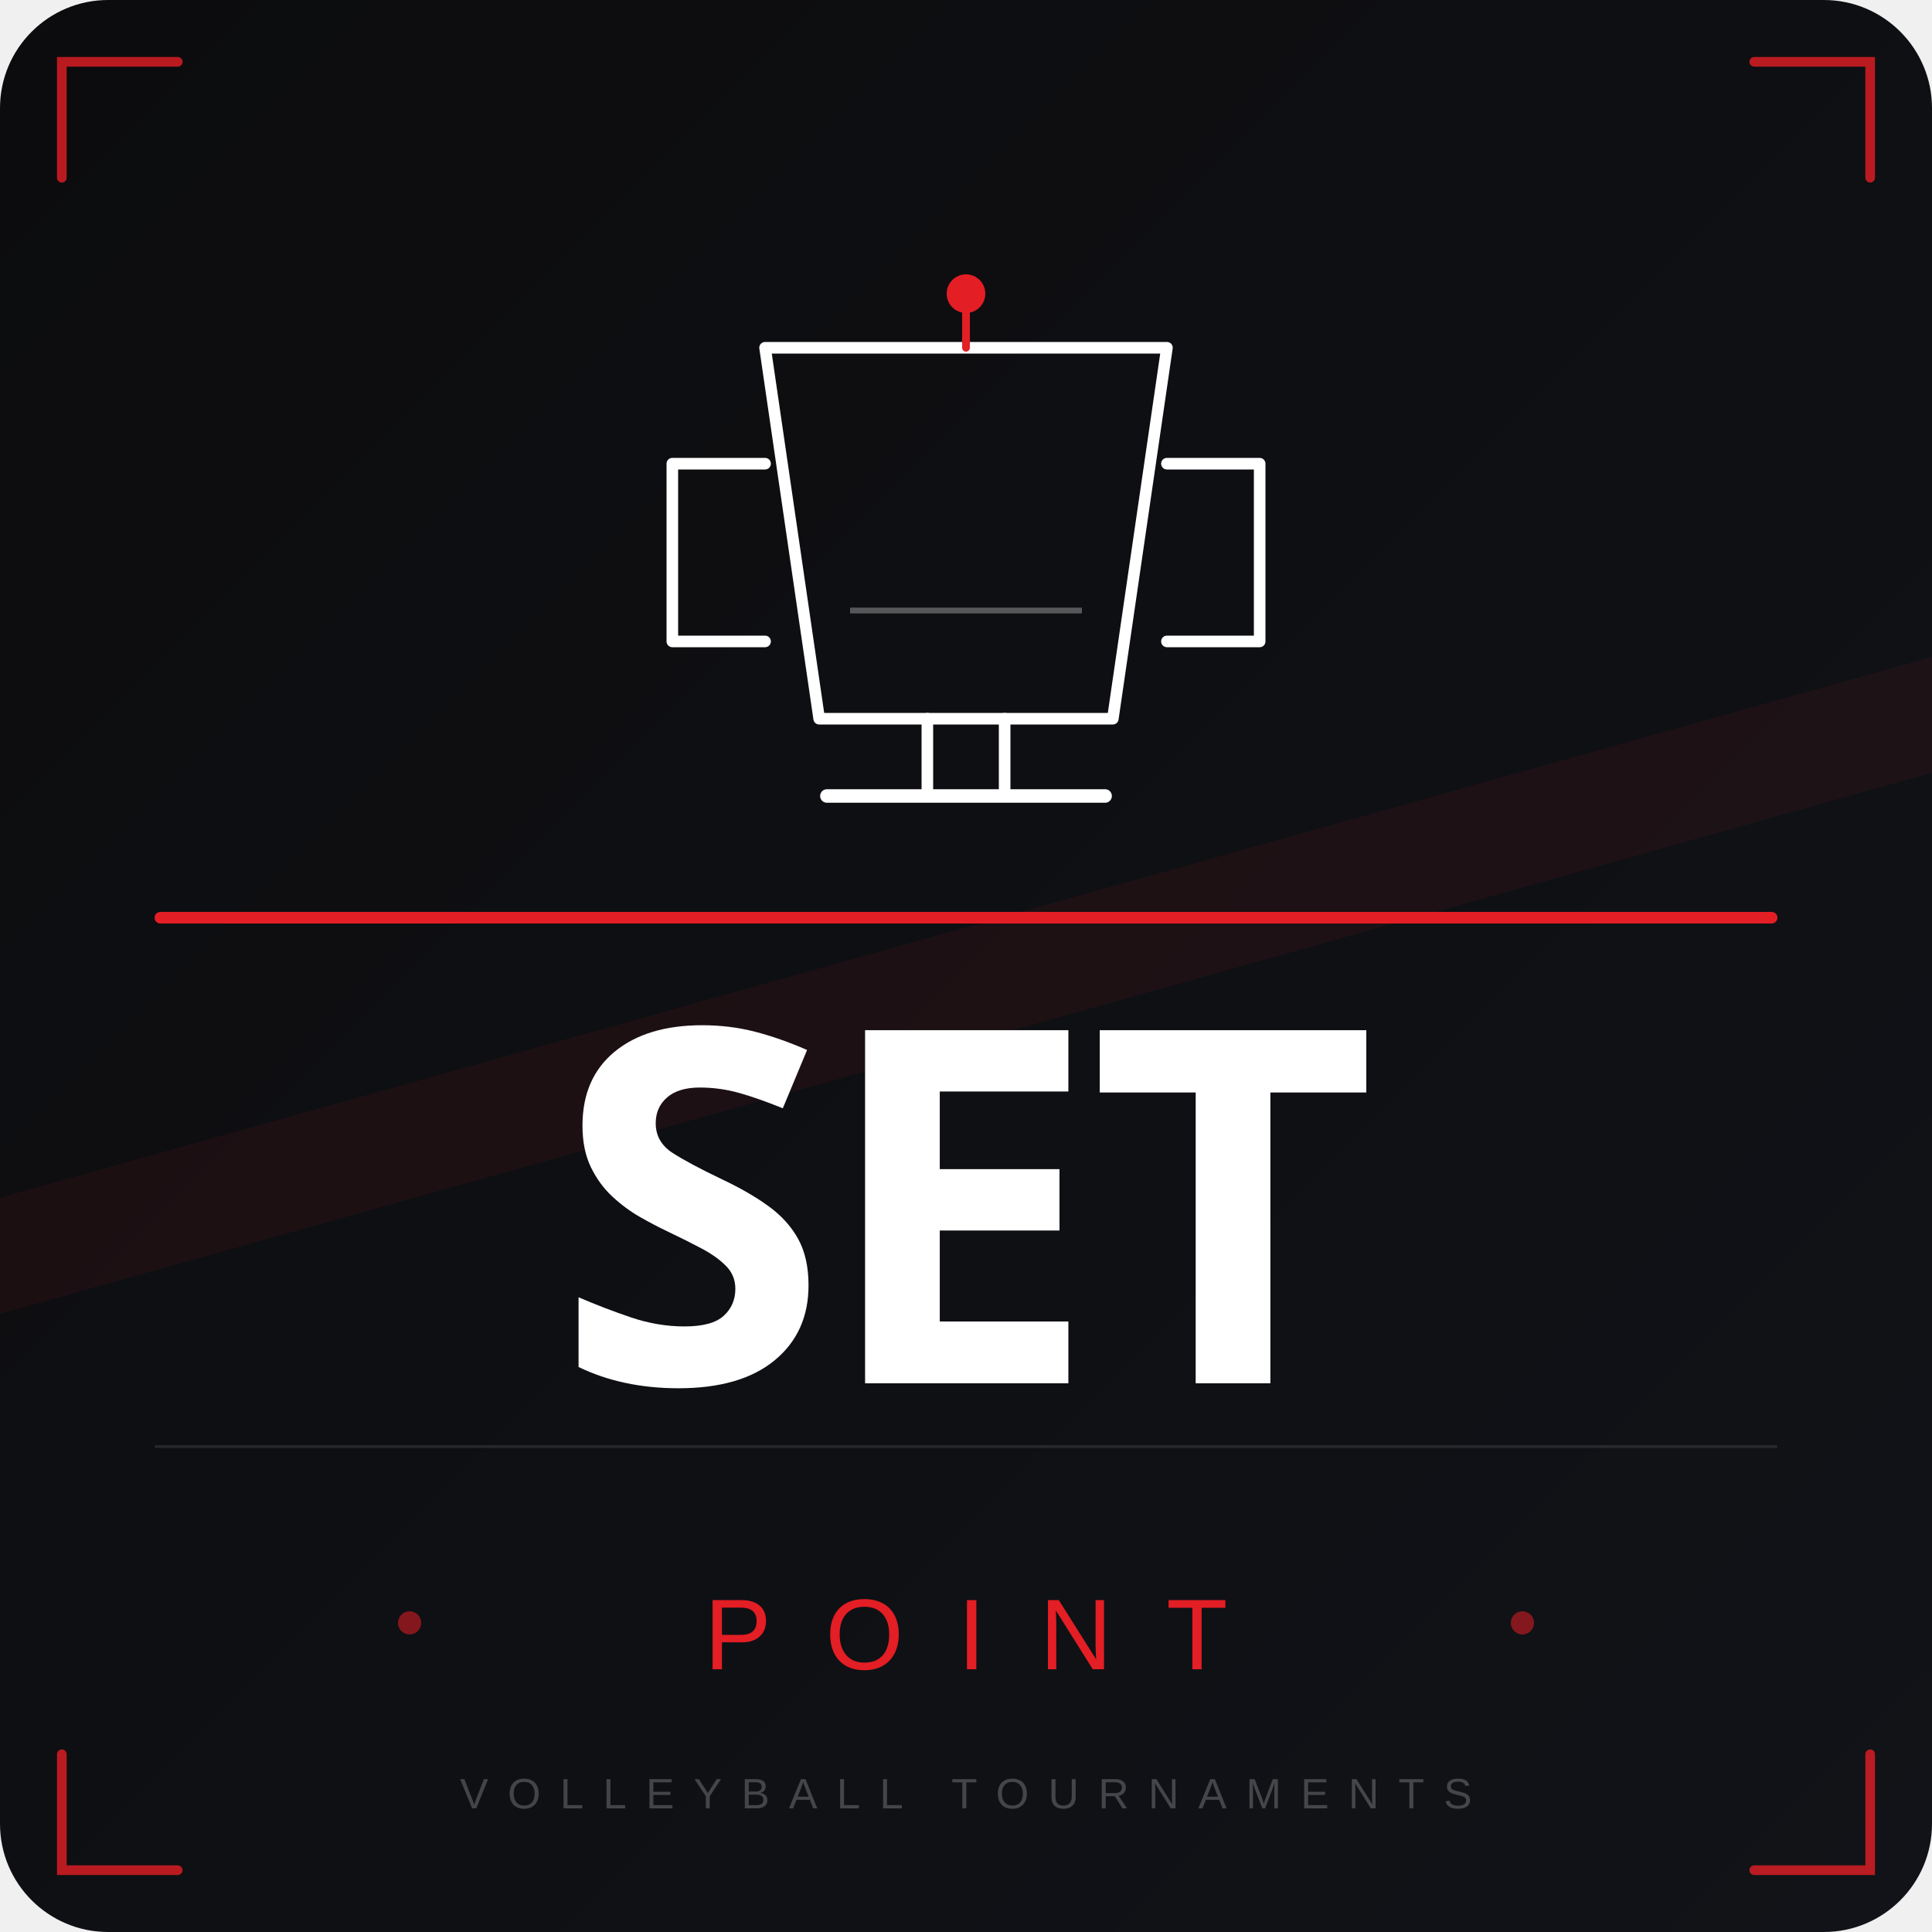
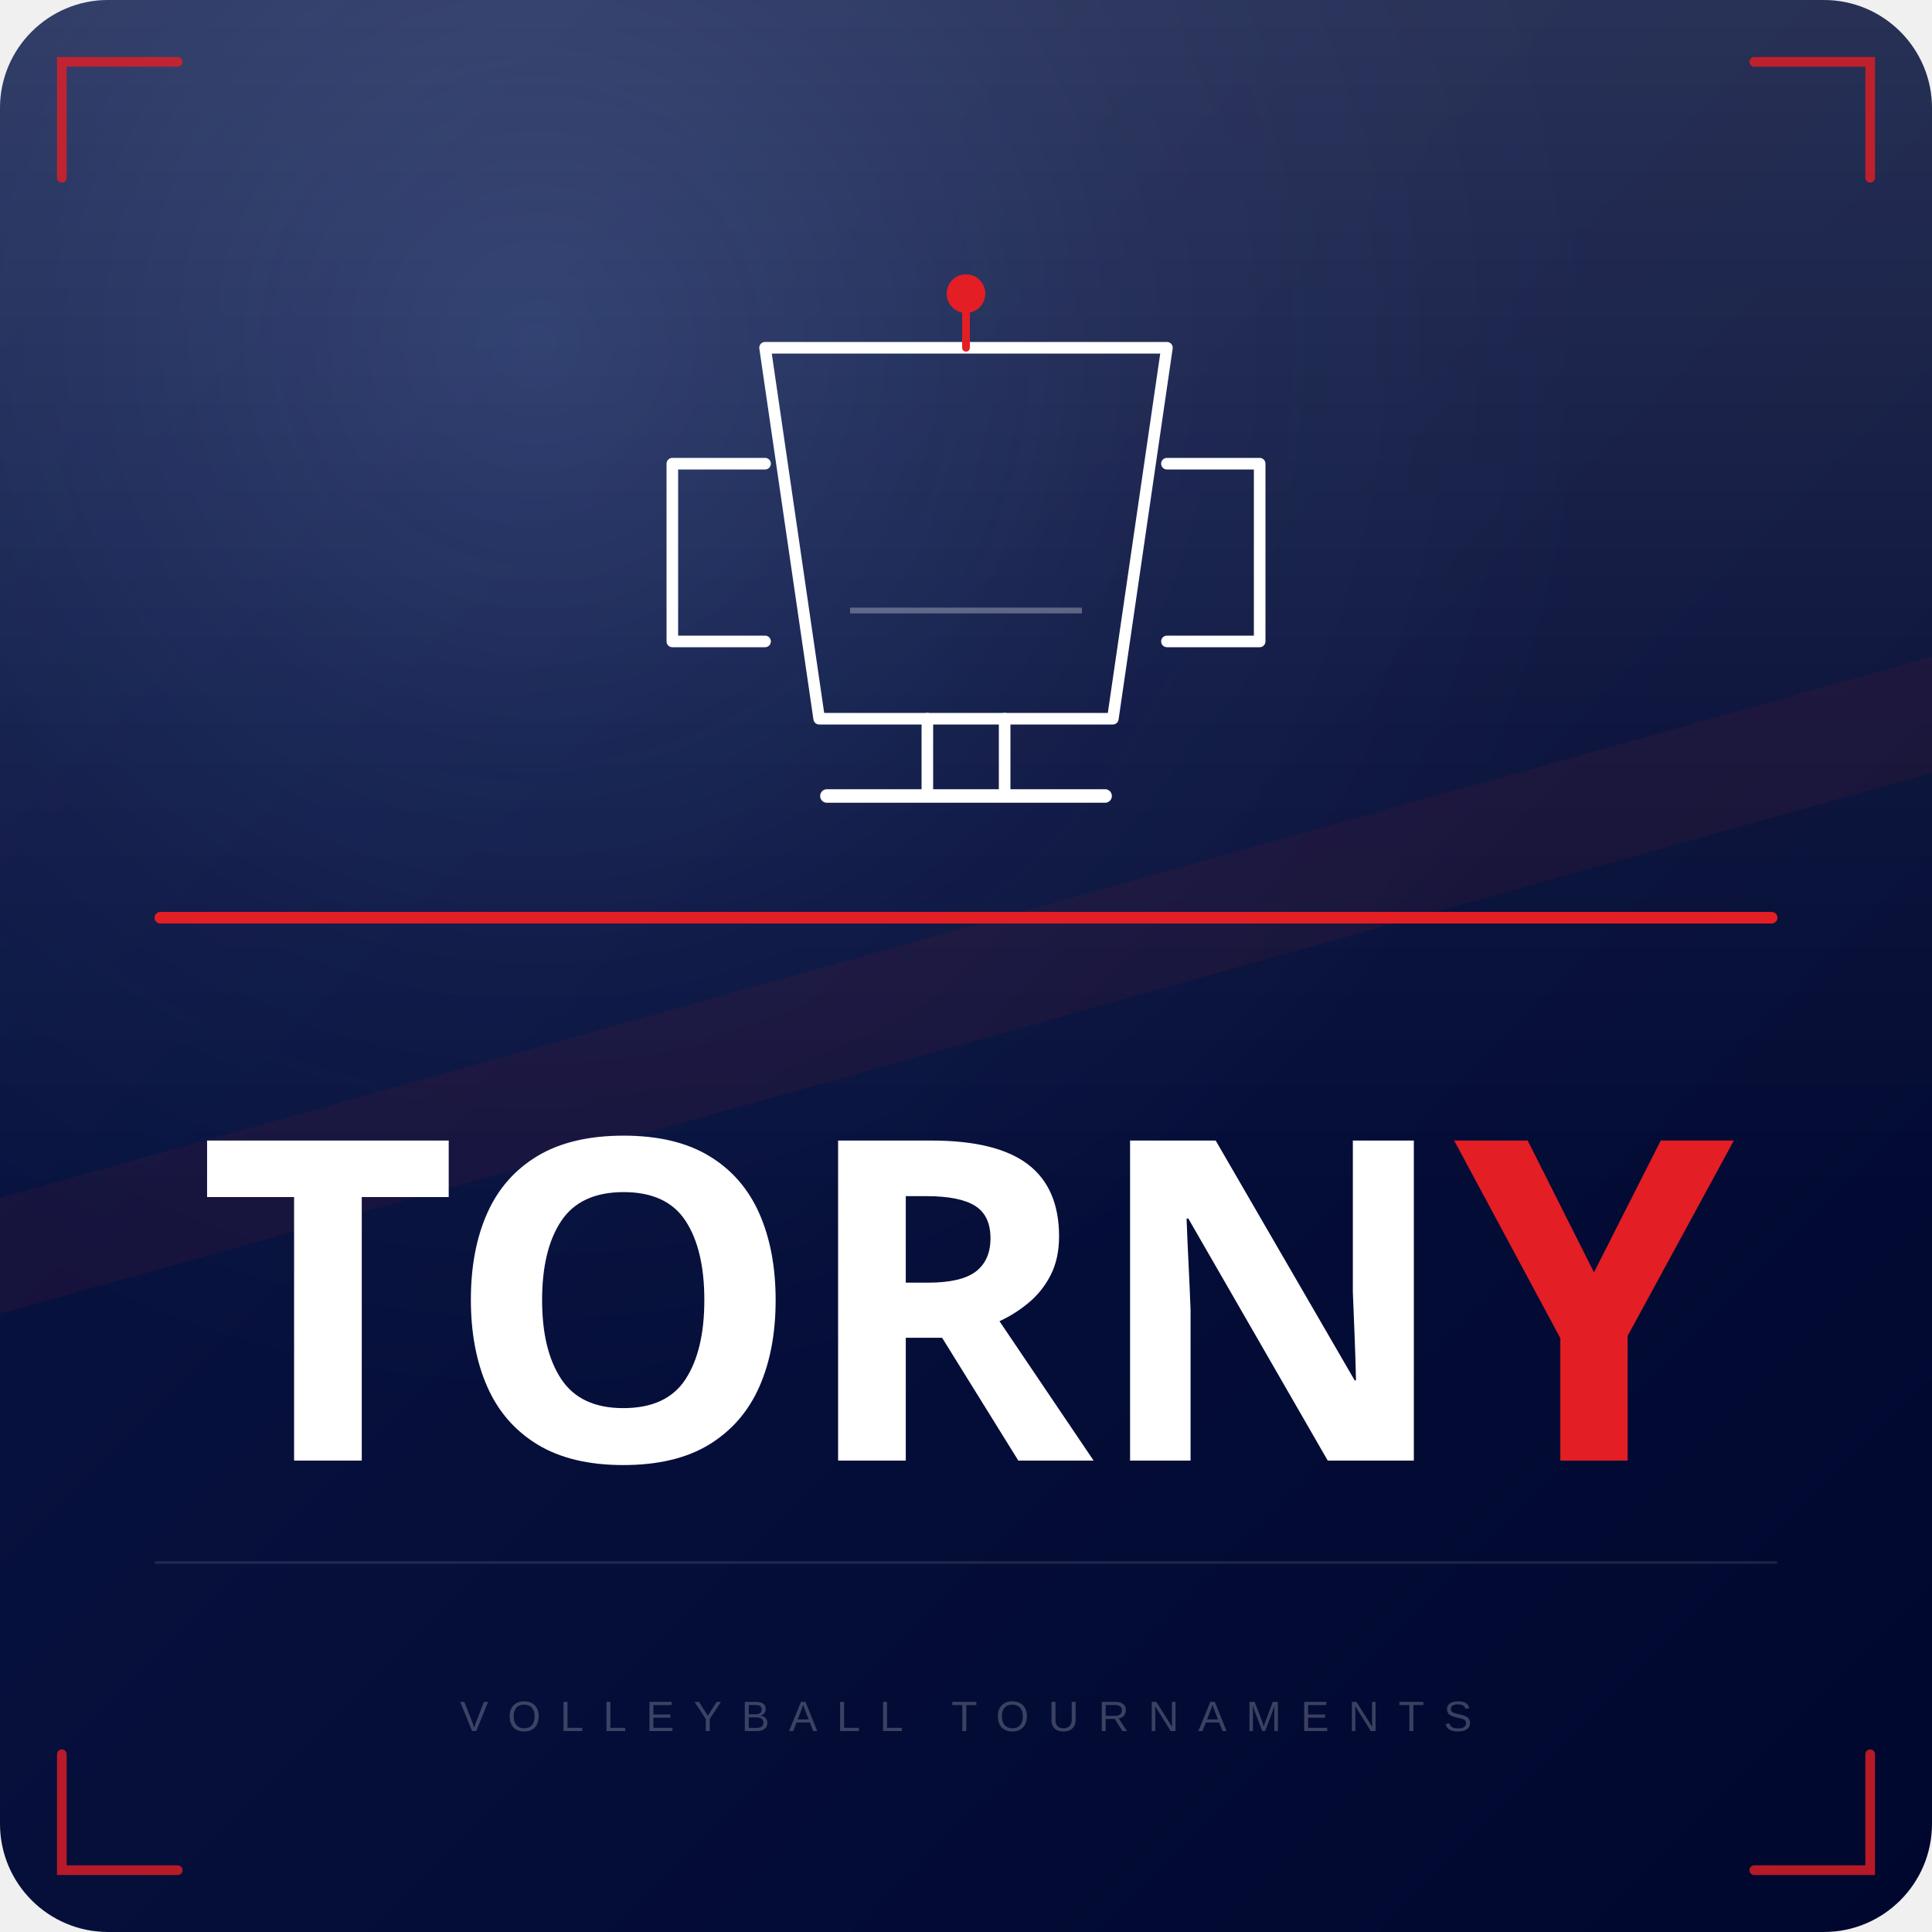
<svg xmlns="http://www.w3.org/2000/svg" viewBox="0 0 500 500" width="500" height="500">
  <defs>
    <linearGradient id="bg" x1="0%" y1="0%" x2="100%" y2="100%">
-       <stop offset="0%" stop-color="#0C0C0E" />
-       <stop offset="100%" stop-color="#111318" />
+       <stop offset="0%" stop-color="#0B1746" />
+       <stop offset="100%" stop-color="#00072E" />
    </linearGradient>
+     <linearGradient id="glass" x1="50%" y1="0%" x2="50%" y2="100%">
+       <stop offset="0%" stop-color="#FFFFFF" stop-opacity="0.14" />
+       <stop offset="38%" stop-color="#FFFFFF" stop-opacity="0.04" />
+       <stop offset="62%" stop-color="#FFFFFF" stop-opacity="0" />
+       <stop offset="100%" stop-color="#FFFFFF" stop-opacity="0" />
+     </linearGradient>
+     <radialGradient id="hotspot" cx="28%" cy="18%" r="55%">
+       <stop offset="0%" stop-color="#7BA8FF" stop-opacity="0.18" />
+       <stop offset="60%" stop-color="#7BA8FF" stop-opacity="0.04" />
+       <stop offset="100%" stop-color="#7BA8FF" stop-opacity="0" />
+     </radialGradient>
  </defs>
  <rect width="500" height="500" rx="28" fill="url(#bg)" />
+   <rect width="500" height="500" rx="28" fill="url(#hotspot)" />
+   <rect width="500" height="500" rx="28" fill="url(#glass)" />
  <polygon points="0,310 500,170 500,200 0,340" fill="#E31E24" opacity="0.07" />
  <g transform="translate(250, 148)">
    <polygon points="-52,-58 52,-58 38,38 -38,38" fill="none" stroke="#FFFFFF" stroke-width="3" stroke-linejoin="round" />
    <line x1="-30" y1="10" x2="30" y2="10" stroke="#FFFFFF" stroke-width="1.5" opacity="0.3" />
    <polyline points="-52,-28 -76,-28 -76,18 -52,18" fill="none" stroke="#FFFFFF" stroke-width="3" stroke-linejoin="round" stroke-linecap="round" />
    <polyline points="52,-28 76,-28 76,18 52,18" fill="none" stroke="#FFFFFF" stroke-width="3" stroke-linejoin="round" stroke-linecap="round" />
    <line x1="-10" y1="38" x2="-10" y2="58" stroke="#FFFFFF" stroke-width="3" stroke-linecap="round" />
    <line x1="10" y1="38" x2="10" y2="58" stroke="#FFFFFF" stroke-width="3" stroke-linecap="round" />
    <line x1="-36" y1="58" x2="36" y2="58" stroke="#FFFFFF" stroke-width="3.5" stroke-linecap="round" />
    <circle cx="0" cy="-72" r="5" fill="#E31E24" />
    <line x1="0" y1="-67" x2="0" y2="-58" stroke="#E31E24" stroke-width="2" stroke-linecap="round" />
  </g>
  <rect x="40" y="236" width="420" height="3" rx="1.5" fill="#E31E24" />
-   <text x="250" y="358" font-family="'Arial Black','Impact','Haettenschweiler',sans-serif" font-weight="900" font-size="128" letter-spacing="-2" text-anchor="middle" dominant-baseline="auto" fill="#FFFFFF">SET</text>
-   <rect x="40" y="374" width="420" height="0.75" rx="0.5" fill="#FFFFFF" opacity="0.10" />
-   <text x="250" y="432" font-family="'Arial','Helvetica Neue',sans-serif" font-weight="400" font-size="26" letter-spacing="14" text-anchor="middle" dominant-baseline="auto" fill="#E31E24">POINT</text>
-   <circle cx="106" cy="420" r="3" fill="#E31E24" opacity="0.55" />
-   <circle cx="394" cy="420" r="3" fill="#E31E24" opacity="0.55" />
-   <text x="250" y="468" font-family="'Arial',sans-serif" font-weight="400" font-size="11" letter-spacing="5" text-anchor="middle" fill="#FFFFFF" opacity="0.22">VOLLEYBALL TOURNAMENTS</text>
+   <text x="250" y="378" font-family="'Arial Black','Impact','Haettenschweiler',sans-serif" font-weight="900" font-size="116" letter-spacing="-1" text-anchor="middle" dominant-baseline="auto" fill="#FFFFFF">TORN<tspan fill="#E31E24">Y</tspan>
+   </text>
+   <rect x="40" y="404" width="420" height="0.75" rx="0.5" fill="#FFFFFF" opacity="0.10" />
+   <text x="250" y="448" font-family="'Arial',sans-serif" font-weight="400" font-size="11" letter-spacing="5" text-anchor="middle" fill="#FFFFFF" opacity="0.22">VOLLEYBALL TOURNAMENTS</text>
  <g stroke="#E31E24" stroke-width="2.5" fill="none" opacity="0.8" stroke-linecap="round">
    <path d="M16 46 L16 16 L46 16" />
    <path d="M454 16 L484 16 L484 46" />
    <path d="M16 454 L16 484 L46 484" />
    <path d="M454 484 L484 484 L484 454" />
  </g>
</svg>
